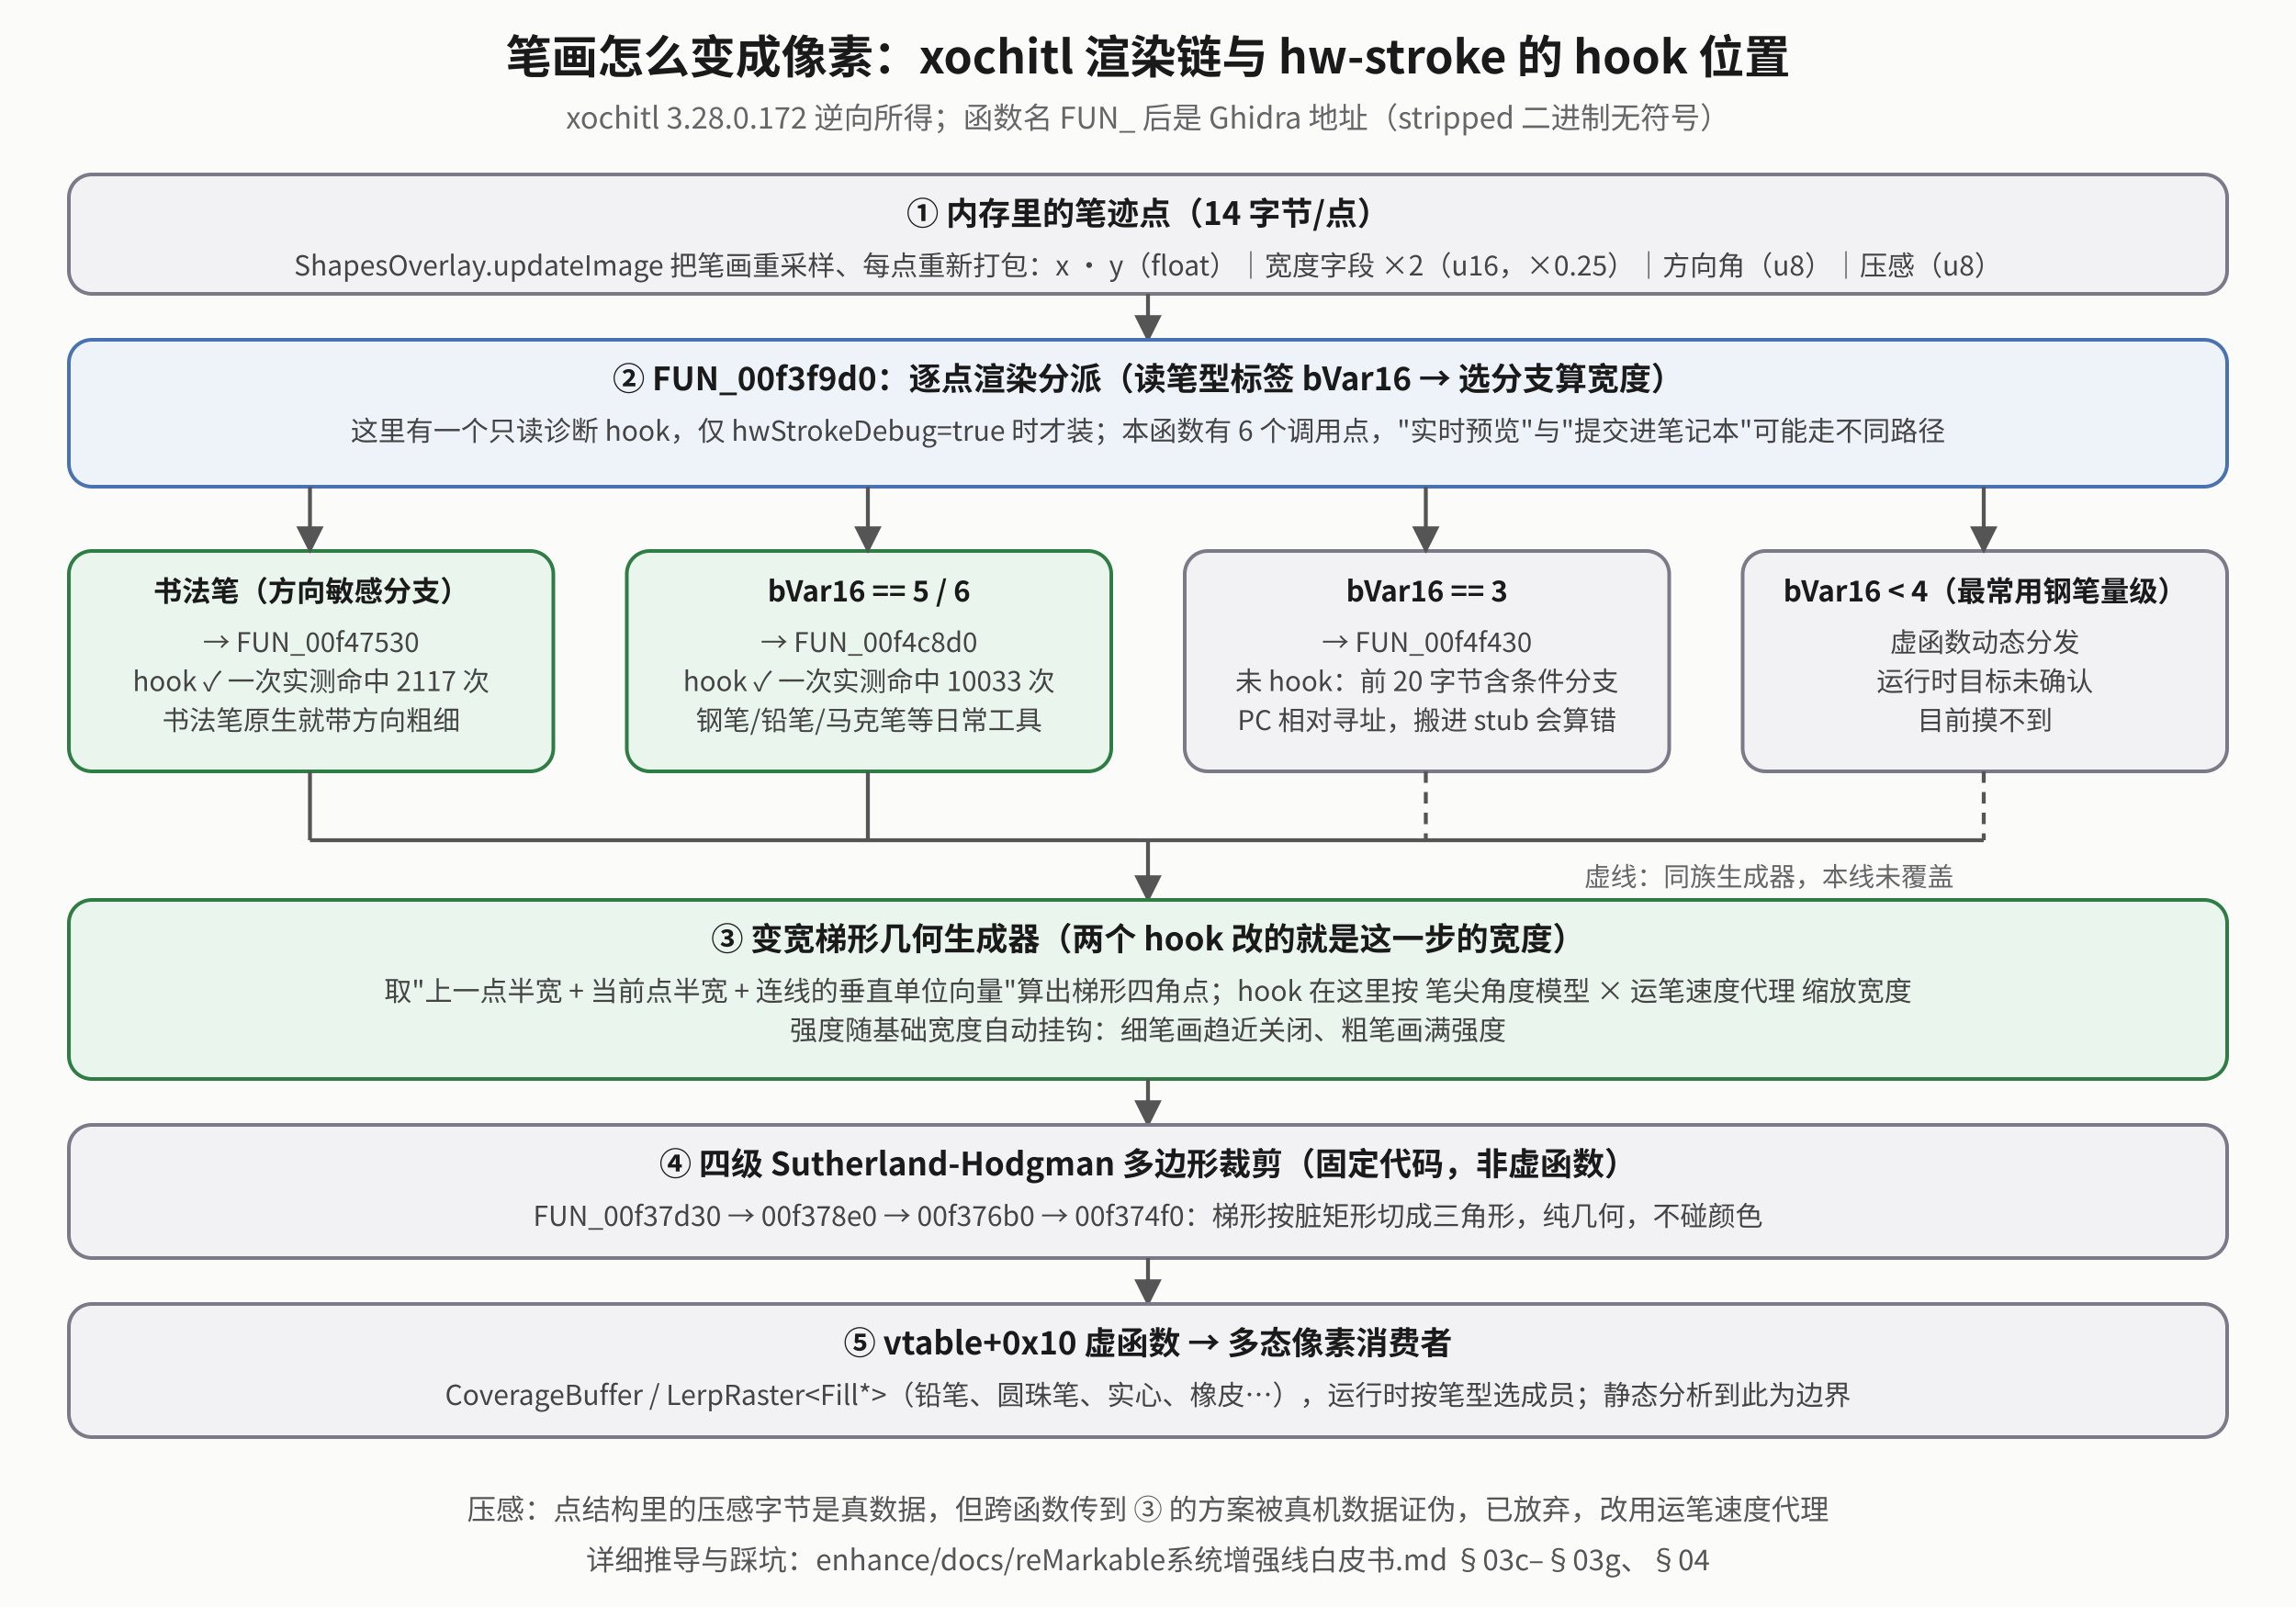
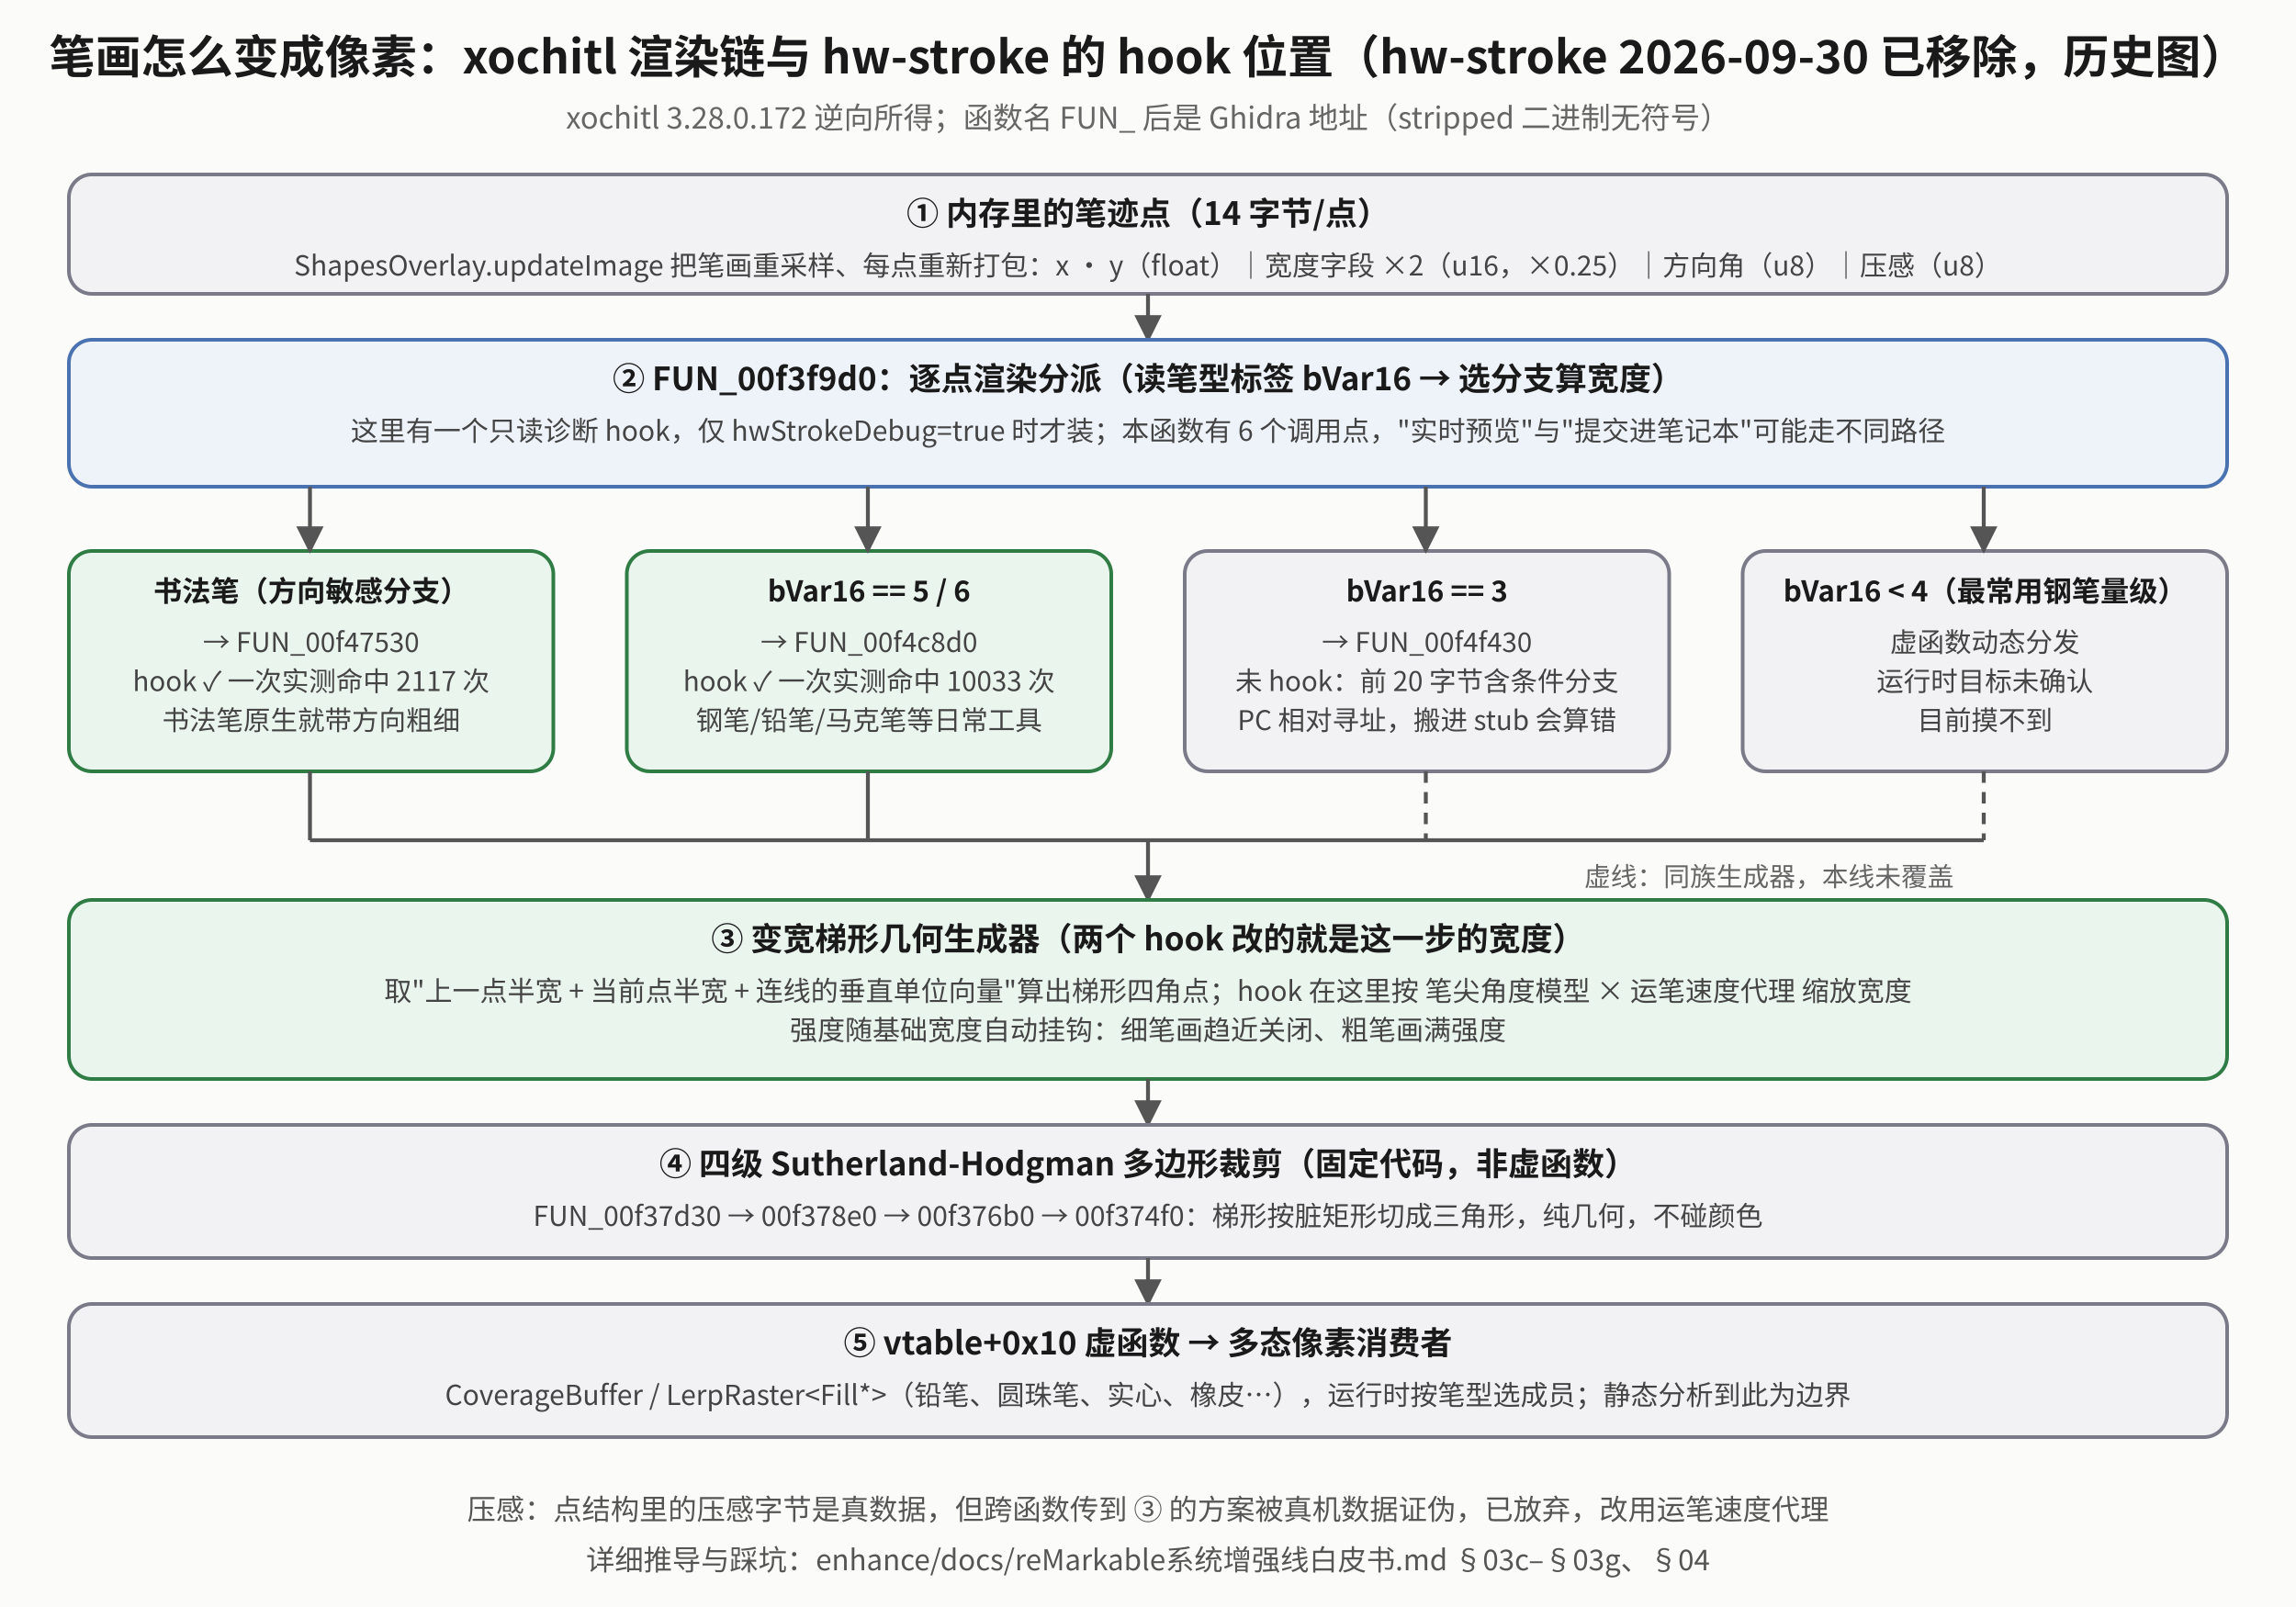
<svg xmlns="http://www.w3.org/2000/svg" viewBox="0 0 1000 700" font-family="Noto Sans CJK SC, sans-serif">
  <defs>
    <marker id="hw-m" viewBox="0 0 10 10" refX="9" refY="5" markerWidth="7" markerHeight="7" orient="auto-start-reverse">
      <path d="M0,0 L10,5 L0,10 z" fill="#555" />
    </marker>
  </defs>
  <rect x="0" y="0" width="1000" height="700" fill="#fbfbfa" />
-   <text x="500.0" y="32" text-anchor="middle" font-size="20" font-weight="bold" fill="#1a1a1a">笔画怎么变成像素：xochitl 渲染链与 hw-stroke 的 hook 位置</text>
+   <text x="500.0" y="32" text-anchor="middle" font-size="20" font-weight="bold" fill="#1a1a1a">笔画怎么变成像素：xochitl 渲染链与 hw-stroke 的 hook 位置（hw-stroke 2026-09-30 已移除，历史图）</text>
  <text x="500.0" y="56" text-anchor="middle" font-size="13" fill="#666">xochitl 3.28.0.172 逆向所得；函数名 FUN_ 后是 Ghidra 地址（stripped 二进制无符号）</text>
  <rect x="30" y="76" width="940" height="52" rx="10" fill="#f2f2f4" stroke="#7a7a88" stroke-width="1.6" />
  <text x="500.0" y="98" text-anchor="middle" font-size="14" font-weight="bold" fill="#1a1a1a">① 内存里的笔迹点（14 字节/点）</text>
  <text x="500.0" y="120" text-anchor="middle" font-size="12" fill="#444">ShapesOverlay.updateImage 把笔画重采样、每点重新打包：x · y（float）｜宽度字段 ×2（u16，×0.25）｜方向角（u8）｜压感（u8）</text>
  <polyline points="500,128 500,148" fill="none" stroke="#555" stroke-width="1.7" marker-end="url(#hw-m)" />
  <rect x="30" y="148" width="940" height="64" rx="10" fill="#eef3fa" stroke="#4a72b0" stroke-width="1.6" />
  <text x="500.0" y="170" text-anchor="middle" font-size="14" font-weight="bold" fill="#1a1a1a">② FUN_00f3f9d0：逐点渲染分派（读笔型标签 bVar16 → 选分支算宽度）</text>
  <text x="500.0" y="192" text-anchor="middle" font-size="12" fill="#444">这里有一个只读诊断 hook，仅 hwStrokeDebug=true 时才装；本函数有 6 个调用点，"实时预览"与"提交进笔记本"可能走不同路径</text>
  <rect x="30" y="240" width="211" height="96" rx="10" fill="#eaf5ee" stroke="#2f7d45" stroke-width="1.6" />
  <text x="135.5" y="262" text-anchor="middle" font-size="12.5" font-weight="bold" fill="#1a1a1a">书法笔（方向敏感分支）</text>
  <text x="135.5" y="284" text-anchor="middle" font-size="11.8" fill="#444">→ FUN_00f47530</text>
  <text x="135.5" y="301" text-anchor="middle" font-size="11.8" fill="#444">hook ✓  一次实测命中 2117 次</text>
  <text x="135.5" y="318" text-anchor="middle" font-size="11.8" fill="#444">书法笔原生就带方向粗细</text>
  <polyline points="135,212 135,240" fill="none" stroke="#555" stroke-width="1.7" marker-end="url(#hw-m)" />
  <rect x="273" y="240" width="211" height="96" rx="10" fill="#eaf5ee" stroke="#2f7d45" stroke-width="1.6" />
  <text x="378.5" y="262" text-anchor="middle" font-size="12.5" font-weight="bold" fill="#1a1a1a">bVar16 == 5 / 6</text>
  <text x="378.5" y="284" text-anchor="middle" font-size="11.8" fill="#444">→ FUN_00f4c8d0</text>
  <text x="378.5" y="301" text-anchor="middle" font-size="11.8" fill="#444">hook ✓  一次实测命中 10033 次</text>
  <text x="378.5" y="318" text-anchor="middle" font-size="11.8" fill="#444">钢笔/铅笔/马克笔等日常工具</text>
  <polyline points="378,212 378,240" fill="none" stroke="#555" stroke-width="1.7" marker-end="url(#hw-m)" />
  <rect x="516" y="240" width="211" height="96" rx="10" fill="#f2f2f4" stroke="#7a7a88" stroke-width="1.6" />
  <text x="621.5" y="262" text-anchor="middle" font-size="12.5" font-weight="bold" fill="#1a1a1a">bVar16 == 3</text>
  <text x="621.5" y="284" text-anchor="middle" font-size="11.8" fill="#444">→ FUN_00f4f430</text>
  <text x="621.5" y="301" text-anchor="middle" font-size="11.8" fill="#444">未 hook：前 20 字节含条件分支</text>
  <text x="621.5" y="318" text-anchor="middle" font-size="11.8" fill="#444">PC 相对寻址，搬进 stub 会算错</text>
  <polyline points="621,212 621,240" fill="none" stroke="#555" stroke-width="1.7" marker-end="url(#hw-m)" />
  <rect x="759" y="240" width="211" height="96" rx="10" fill="#f2f2f4" stroke="#7a7a88" stroke-width="1.6" />
  <text x="864.5" y="262" text-anchor="middle" font-size="12.5" font-weight="bold" fill="#1a1a1a">bVar16 &lt; 4（最常用钢笔量级）</text>
  <text x="864.5" y="284" text-anchor="middle" font-size="11.8" fill="#444">虚函数动态分发</text>
  <text x="864.5" y="301" text-anchor="middle" font-size="11.8" fill="#444">运行时目标未确认</text>
  <text x="864.5" y="318" text-anchor="middle" font-size="11.8" fill="#444">目前摸不到</text>
  <polyline points="864,212 864,240" fill="none" stroke="#555" stroke-width="1.7" marker-end="url(#hw-m)" />
  <polyline points="135,336 135,366" fill="none" stroke="#555" stroke-width="1.7" />
  <polyline points="378,336 378,366" fill="none" stroke="#555" stroke-width="1.7" />
  <polyline points="621,336 621,366" fill="none" stroke="#555" stroke-width="1.7" stroke-dasharray="5 4" />
  <polyline points="864,336 864,366" fill="none" stroke="#555" stroke-width="1.7" stroke-dasharray="5 4" />
  <polyline points="135,366 864,366" fill="none" stroke="#555" stroke-width="1.7" />
  <polyline points="500,366 500,392" fill="none" stroke="#555" stroke-width="1.7" marker-end="url(#hw-m)" />
  <text x="690" y="386" text-anchor="start" font-size="11.5" fill="#666">虚线：同族生成器，本线未覆盖</text>
  <rect x="30" y="392" width="940" height="78" rx="10" fill="#eaf5ee" stroke="#2f7d45" stroke-width="1.6" />
  <text x="500.0" y="414" text-anchor="middle" font-size="14" font-weight="bold" fill="#1a1a1a">③ 变宽梯形几何生成器（两个 hook 改的就是这一步的宽度）</text>
  <text x="500.0" y="436" text-anchor="middle" font-size="12" fill="#444">取"上一点半宽 + 当前点半宽 + 连线的垂直单位向量"算出梯形四角点；hook 在这里按 笔尖角度模型 × 运笔速度代理 缩放宽度</text>
  <text x="500.0" y="453" text-anchor="middle" font-size="12" fill="#444">强度随基础宽度自动挂钩：细笔画趋近关闭、粗笔画满强度</text>
  <polyline points="500,470 500,490" fill="none" stroke="#555" stroke-width="1.7" marker-end="url(#hw-m)" />
  <rect x="30" y="490" width="940" height="58" rx="10" fill="#f2f2f4" stroke="#7a7a88" stroke-width="1.6" />
  <text x="500.0" y="512" text-anchor="middle" font-size="14" font-weight="bold" fill="#1a1a1a">④ 四级 Sutherland-Hodgman 多边形裁剪（固定代码，非虚函数）</text>
  <text x="500.0" y="534" text-anchor="middle" font-size="12" fill="#444">FUN_00f37d30 → 00f378e0 → 00f376b0 → 00f374f0：梯形按脏矩形切成三角形，纯几何，不碰颜色</text>
  <polyline points="500,548 500,568" fill="none" stroke="#555" stroke-width="1.7" marker-end="url(#hw-m)" />
  <rect x="30" y="568" width="940" height="58" rx="10" fill="#f2f2f4" stroke="#7a7a88" stroke-width="1.6" />
  <text x="500.0" y="590" text-anchor="middle" font-size="14" font-weight="bold" fill="#1a1a1a">⑤ vtable+0x10 虚函数 → 多态像素消费者</text>
  <text x="500.0" y="612" text-anchor="middle" font-size="12" fill="#444">CoverageBuffer / LerpRaster&lt;Fill*&gt;（铅笔、圆珠笔、实心、橡皮…），运行时按笔型选成员；静态分析到此为边界</text>
  <text x="500" y="662" text-anchor="middle" font-size="12.5" fill="#555">压感：点结构里的压感字节是真数据，但跨函数传到 ③ 的方案被真机数据证伪，已放弃，改用运笔速度代理</text>
  <text x="500" y="684" text-anchor="middle" font-size="12.5" fill="#555">详细推导与踩坑：enhance/docs/reMarkable系统增强线白皮书.md §03c–§03g、§04</text>
</svg>
